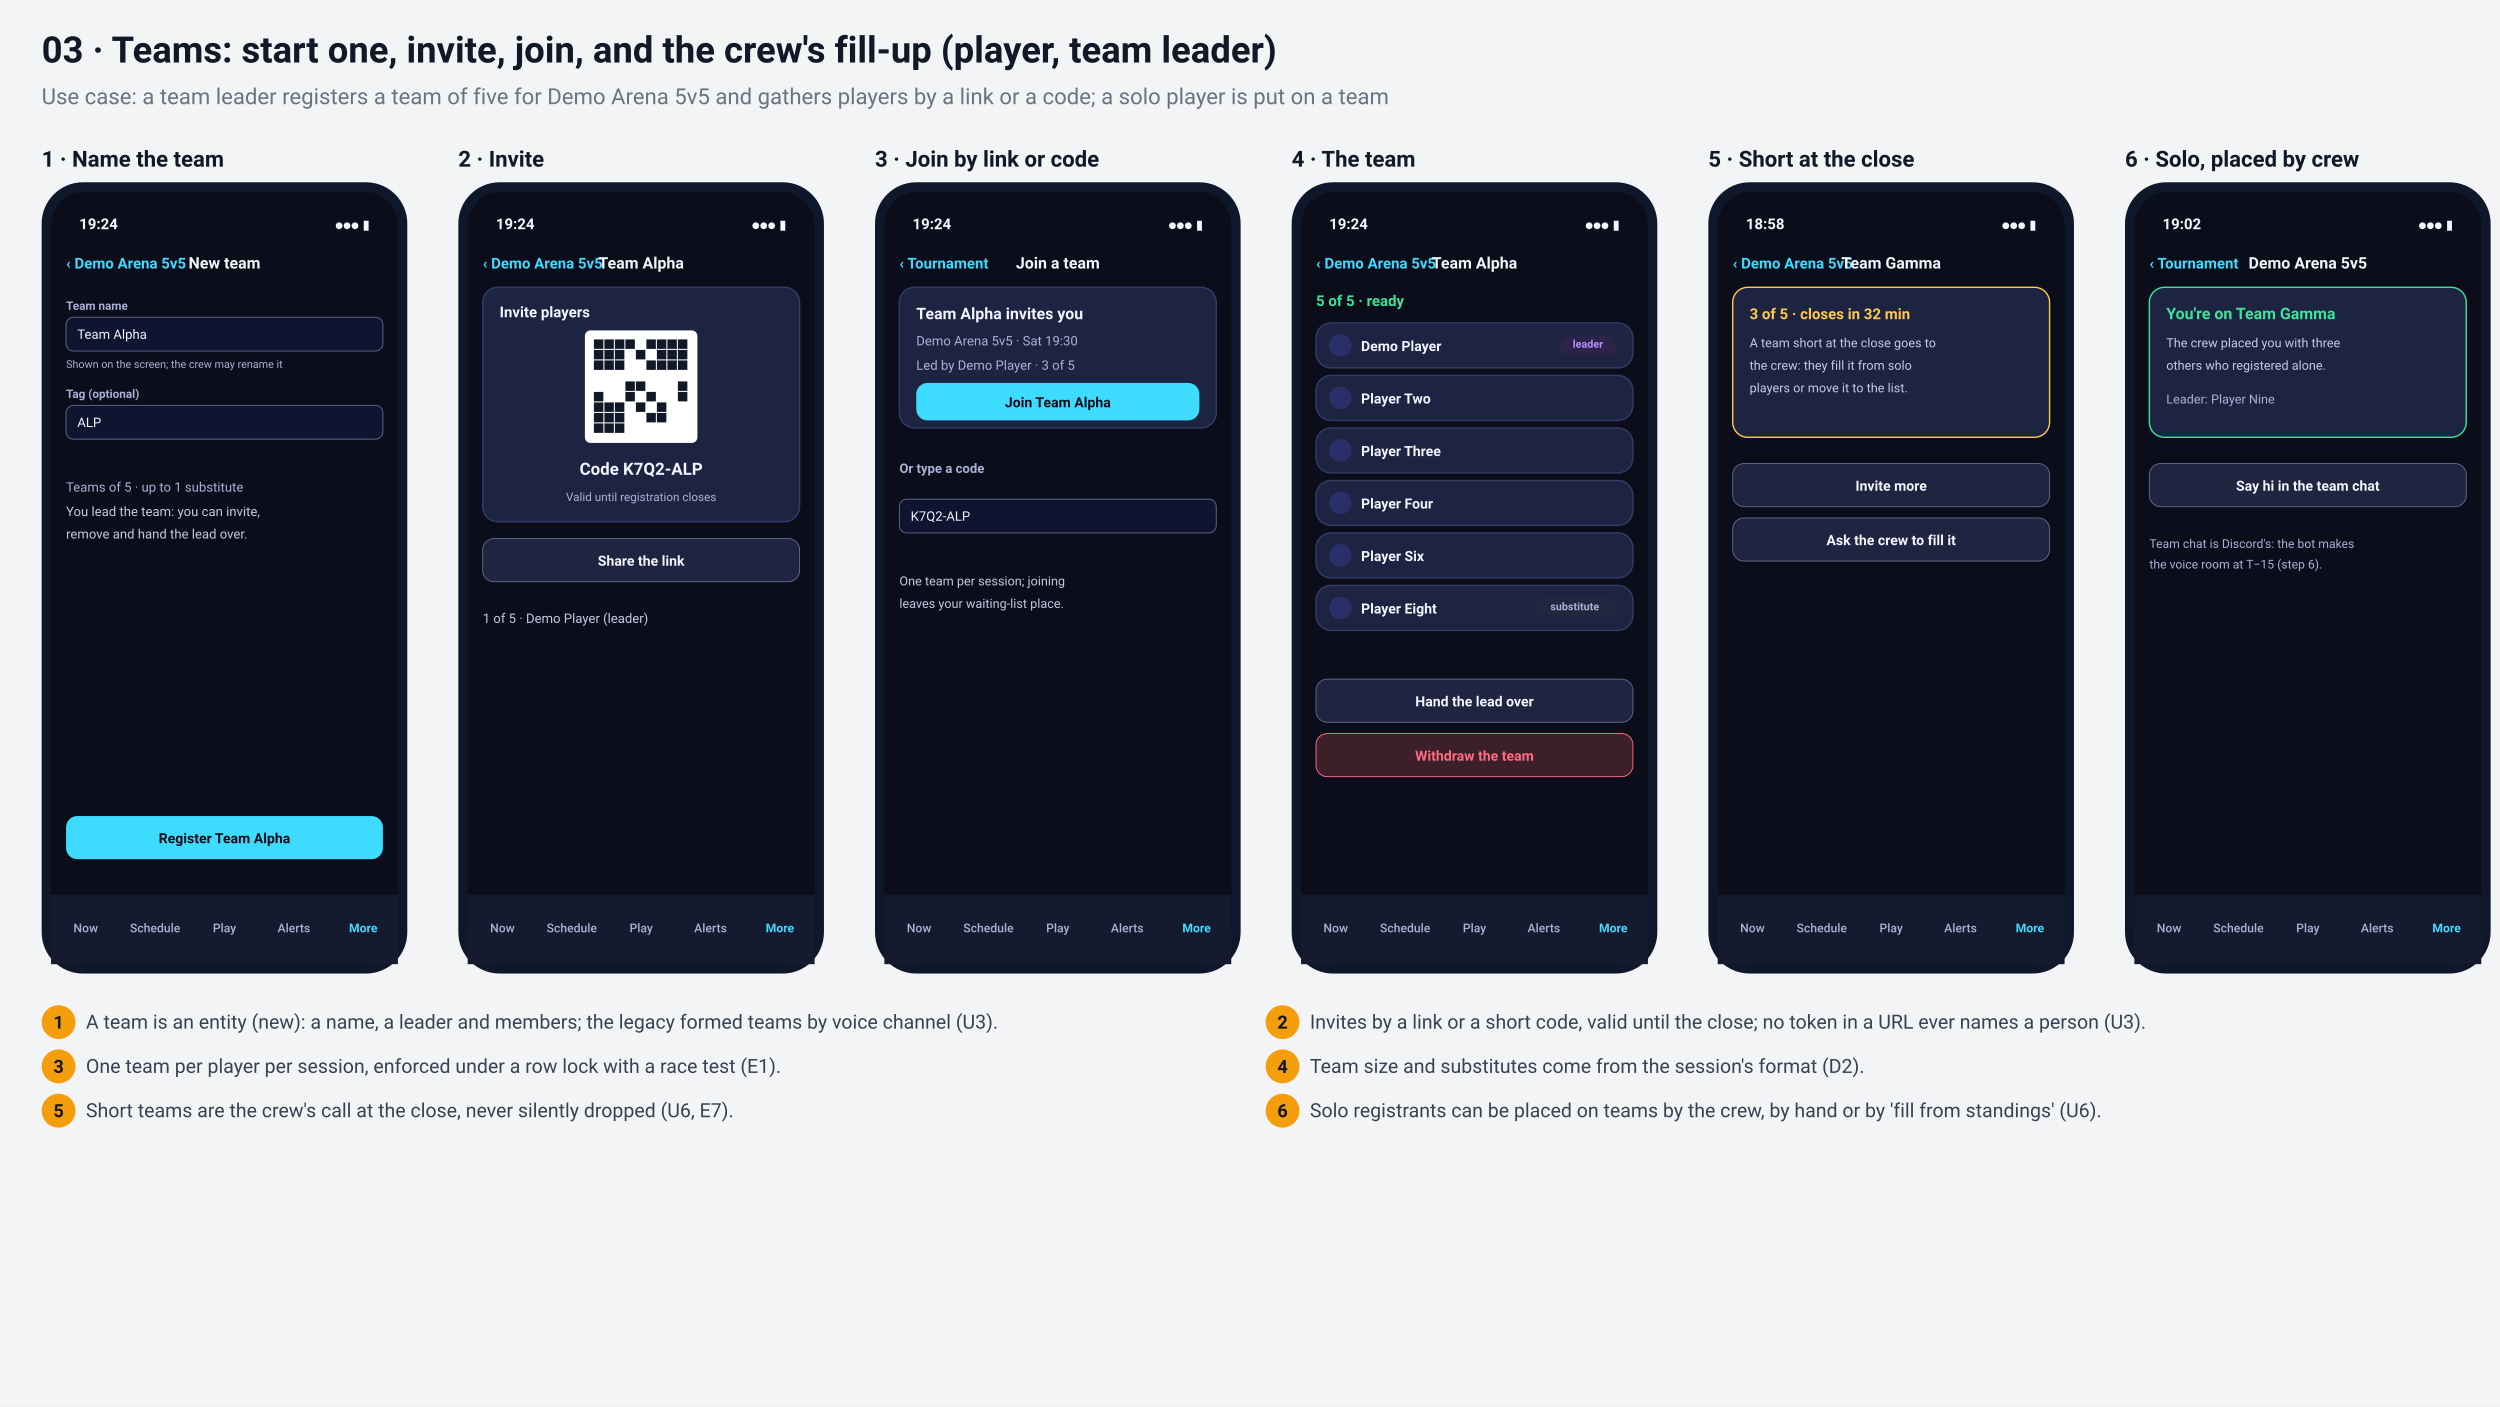
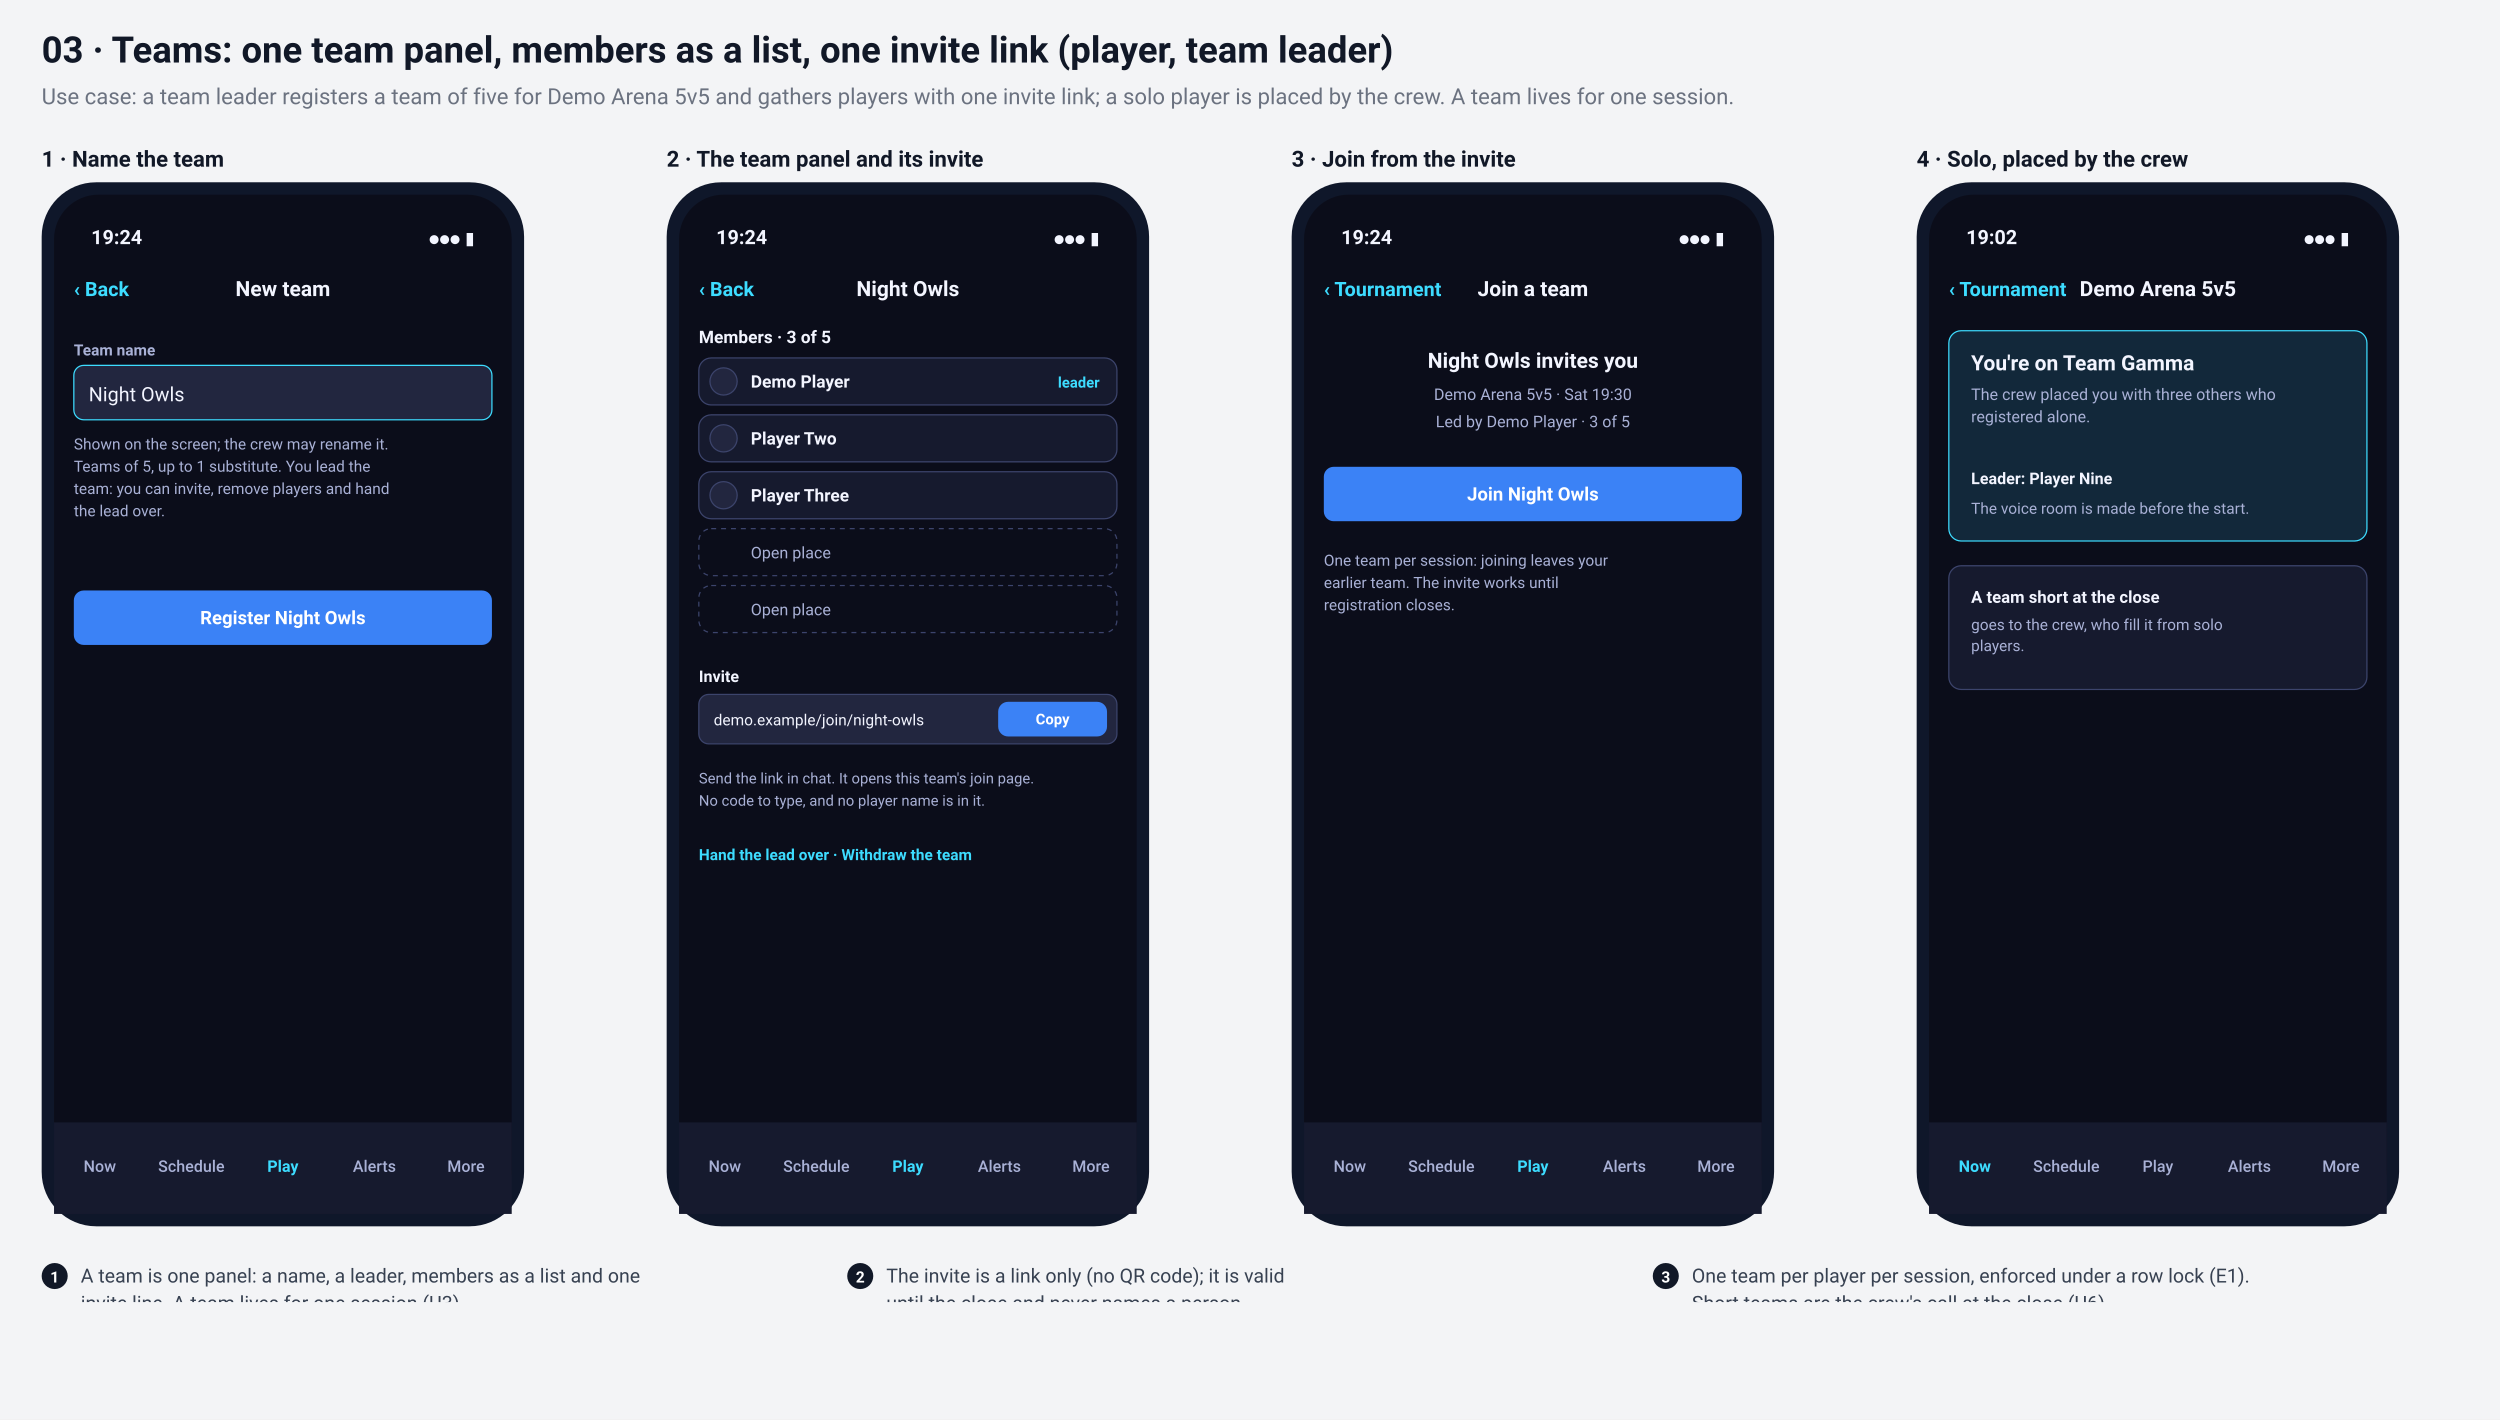
- <svg xmlns="http://www.w3.org/2000/svg" viewBox="0 0 1920 1080" width="1920" height="1080" font-family="system-ui, -apple-system, 'Segoe UI', Roboto, Helvetica, Arial, sans-serif">
-   <defs>
-     <marker id="ah" viewBox="0 0 10 10" refX="9" refY="5" markerWidth="8" markerHeight="8" orient="auto-start-reverse">
-       <path d="M0,0 L10,5 L0,10 z" fill="#6b7280" />
-     </marker>
-   </defs>
-   <rect x="0.0" y="0.0" width="1920.0" height="1080.0" rx="0" fill="#f3f4f6" />
-   <text x="32.0" y="48.0" font-size="28" fill="#111827" font-weight="700" text-anchor="start" data-box="32.0 1888.0">03 · Teams: start one, invite, join, and the crew's fill-up (player, team leader)</text>
-   <text x="32.0" y="80.0" font-size="17" fill="#6b7280" font-weight="400" text-anchor="start" data-box="32.0 1888.0">Use case: a team leader registers a team of five for Demo Arena 5v5 and gathers players by a link or a code; a solo player is put on a team</text>
-   <text x="32.0" y="128.0" font-size="17" fill="#111827" font-weight="700" text-anchor="start" data-box="32.0 312.0">1 · Name the team</text>
-   <text x="352.0" y="128.0" font-size="17" fill="#111827" font-weight="700" text-anchor="start" data-box="352.0 632.0">2 · Invite</text>
-   <text x="672.0" y="128.0" font-size="17" fill="#111827" font-weight="700" text-anchor="start" data-box="672.0 952.0">3 · Join by link or code</text>
-   <text x="992.0" y="128.0" font-size="17" fill="#111827" font-weight="700" text-anchor="start" data-box="992.0 1272.0">4 · The team</text>
-   <text x="1312.0" y="128.0" font-size="17" fill="#111827" font-weight="700" text-anchor="start" data-box="1312.0 1592.0">5 · Short at the close</text>
-   <text x="1632.0" y="128.0" font-size="17" fill="#111827" font-weight="700" text-anchor="start" data-box="1632.0 1912.0">6 · Solo, placed by crew</text>
-   <g transform="translate(32.0,140.0) scale(0.72)">
-     <rect x="0.0" y="0.0" width="390.0" height="844.0" rx="44" fill="#0f172a" />
-     <rect x="10.0" y="10.0" width="370.0" height="824.0" rx="36" fill="#0b0d1a" />
-     <text x="40.0" y="50.0" font-size="16" fill="#f3f5ff" font-weight="600" text-anchor="start">19:24</text>
-     <text x="350.0" y="50.0" font-size="14" fill="#f3f5ff" font-weight="400" text-anchor="end">●●● ▮</text>
-     <text x="26.0" y="92.0" font-size="16" fill="#3ddcff" font-weight="600" text-anchor="start">‹ Demo Arena 5v5</text>
-     <text x="195.0" y="92.0" font-size="17" fill="#f3f5ff" font-weight="700" text-anchor="middle" data-box="110.0 280.0">New team</text>
-     <rect x="10.0" y="760.0" width="370.0" height="74.0" rx="0" fill="#161a2e" />
-     <text x="47.0" y="800.0" font-size="13" fill="#a9b1d6" font-weight="500" text-anchor="middle">Now</text>
-     <text x="121.0" y="800.0" font-size="13" fill="#a9b1d6" font-weight="500" text-anchor="middle">Schedule</text>
-     <text x="195.0" y="800.0" font-size="13" fill="#a9b1d6" font-weight="500" text-anchor="middle">Play</text>
-     <text x="269.0" y="800.0" font-size="13" fill="#a9b1d6" font-weight="500" text-anchor="middle">Alerts</text>
-     <text x="343.0" y="800.0" font-size="13" fill="#3ddcff" font-weight="600" text-anchor="middle">More</text>
-     <text x="26.0" y="136.0" font-size="12.5" fill="#a9b1d6" font-weight="600" text-anchor="start" data-box="26.0 364.0">Team name</text>
-     <rect x="26.0" y="144.0" width="338.0" height="36.0" rx="8" fill="#0f1430" stroke="#616788" stroke-width="1" />
-     <text x="38.0" y="167.0" font-size="14" fill="#f3f5ff" font-weight="400" text-anchor="start" data-box="34.0 356.0">Team Alpha</text>
-     <text x="26.0" y="198.0" font-size="11.5" fill="#a9b1d6" font-weight="400" text-anchor="start" data-box="26.0 364.0">Shown on the screen; the crew may rename it</text>
-     <text x="26.0" y="230.0" font-size="12.5" fill="#a9b1d6" font-weight="600" text-anchor="start" data-box="26.0 364.0">Tag (optional)</text>
-     <rect x="26.0" y="238.0" width="338.0" height="36.0" rx="8" fill="#0f1430" stroke="#616788" stroke-width="1" />
-     <text x="38.0" y="261.0" font-size="14" fill="#f3f5ff" font-weight="400" text-anchor="start" data-box="34.0 356.0">ALP</text>
-     <text x="26.0" y="330.0" font-size="14" fill="#a9b1d6" font-weight="400" text-anchor="start" data-box="26.0 364.0">Teams of 5 · up to 1 substitute</text>
-     <text x="26.0" y="356.0" font-size="14" fill="#c5cae3" font-weight="400" text-anchor="start" data-box="26.0 364.0">You lead the team: you can invite,</text>
-     <text x="26.0" y="380.0" font-size="14" fill="#c5cae3" font-weight="400" text-anchor="start" data-box="26.0 364.0">remove and hand the lead over.</text>
-     <rect x="26.0" y="676.0" width="338.0" height="46.0" rx="12" fill="#3ddcff" />
-     <text x="195.0" y="705.0" font-size="15" fill="#0b0d1a" font-weight="700" text-anchor="middle" data-box="32.0 358.0">Register Team Alpha</text>
+ <svg xmlns="http://www.w3.org/2000/svg" viewBox="0 0 1920 1090" width="1920" height="1090" font-family="system-ui, -apple-system, 'Segoe UI', Roboto, Helvetica, Arial, sans-serif">
+   <defs />
+   <rect x="0" y="0" width="1920" height="1000" rx="0" fill="#f3f4f6" />
+   <text x="32" y="48" font-size="28" fill="#111827" font-weight="700" text-anchor="start" data-box="32 1888">03 · Teams: one team panel, members as a list, one invite link (player, team leader)</text>
+   <text x="32" y="80" font-size="17" fill="#6b7280" font-weight="400" text-anchor="start" data-box="32 1888">Use case: a team leader registers a team of five for Demo Arena 5v5 and gathers players with one invite link; a solo player is placed by the crew. A team lives for one session.</text>
+   <text x="32" y="128" font-size="17" fill="#111827" font-weight="700" text-anchor="start" data-box="32 402">1 · Name the team</text>
+   <text x="512" y="128" font-size="17" fill="#111827" font-weight="700" text-anchor="start" data-box="512 882">2 · The team panel and its invite</text>
+   <text x="992" y="128" font-size="17" fill="#111827" font-weight="700" text-anchor="start" data-box="992 1362">3 · Join from the invite</text>
+   <text x="1472" y="128" font-size="17" fill="#111827" font-weight="700" text-anchor="start" data-box="1472 1842">4 · Solo, placed by the crew</text>
+   <g transform="translate(32,140) scale(0.95)">
+     <rect x="0" y="0" width="390" height="844" rx="44" fill="#0f172a" />
+     <rect x="10" y="10" width="370" height="824" rx="36" fill="#0b0d1a" />
+     <text x="40" y="50" font-size="16" fill="#f3f5ff" font-weight="600" text-anchor="start" data-box="40 100">19:24</text>
+     <text x="350" y="50" font-size="14" fill="#f3f5ff" font-weight="400" text-anchor="end" data-box="280 350">●●● ▮</text>
+     <text x="26" y="92" font-size="16" fill="#3ddcff" font-weight="600" text-anchor="start" data-box="26 136">‹ Back</text>
+     <text x="195" y="92" font-size="17" fill="#f3f5ff" font-weight="700" text-anchor="middle" data-box="110 280">New team</text>
+     <rect x="10" y="760" width="370" height="74" rx="0" fill="#161a2e" />
+     <text x="47" y="800" font-size="13" fill="#a9b1d6" font-weight="500" text-anchor="middle" data-box="15 79">Now</text>
+     <text x="121" y="800" font-size="13" fill="#a9b1d6" font-weight="500" text-anchor="middle" data-box="89 153">Schedule</text>
+     <text x="195" y="800" font-size="13" fill="#3ddcff" font-weight="600" text-anchor="middle" data-box="163 227">Play</text>
+     <text x="269" y="800" font-size="13" fill="#a9b1d6" font-weight="500" text-anchor="middle" data-box="237 301">Alerts</text>
+     <text x="343" y="800" font-size="13" fill="#a9b1d6" font-weight="500" text-anchor="middle" data-box="311 375">More</text>
+     <text x="26" y="140" font-size="12.5" fill="#a9b1d6" font-weight="600" text-anchor="start" data-box="26 226">Team name</text>
+     <rect x="26" y="148" width="338" height="44" rx="8" fill="#22263f" stroke="#3ddcff" stroke-width="1" />
+     <text x="38" y="177" font-size="16" fill="#f3f5ff" font-weight="400" text-anchor="start" data-box="38 338">Night Owls</text>
+     <text x="26" y="216" font-size="12.5" fill="#a9b1d6" font-weight="400" text-anchor="start" data-box="26 364">Shown on the screen; the crew may rename it.</text>
+     <text x="26" y="234" font-size="12.5" fill="#a9b1d6" font-weight="400" text-anchor="start" data-box="26 364">Teams of 5, up to 1 substitute. You lead the</text>
+     <text x="26" y="252" font-size="12.5" fill="#a9b1d6" font-weight="400" text-anchor="start" data-box="26 364">team: you can invite, remove players and hand</text>
+     <text x="26" y="270" font-size="12.5" fill="#a9b1d6" font-weight="400" text-anchor="start" data-box="26 364">the lead over.</text>
+     <rect x="26" y="330" width="338" height="44" rx="8" fill="#3b82f6" />
+     <text x="195" y="357.25" font-size="15" fill="#fff" font-weight="600" text-anchor="middle" data-box="32 358">Register Night Owls</text>
  </g>
-   <g transform="translate(352.0,140.0) scale(0.72)">
-     <rect x="0.0" y="0.0" width="390.0" height="844.0" rx="44" fill="#0f172a" />
-     <rect x="10.0" y="10.0" width="370.0" height="824.0" rx="36" fill="#0b0d1a" />
-     <text x="40.0" y="50.0" font-size="16" fill="#f3f5ff" font-weight="600" text-anchor="start">19:24</text>
-     <text x="350.0" y="50.0" font-size="14" fill="#f3f5ff" font-weight="400" text-anchor="end">●●● ▮</text>
-     <text x="26.0" y="92.0" font-size="16" fill="#3ddcff" font-weight="600" text-anchor="start">‹ Demo Arena 5v5</text>
-     <text x="195.0" y="92.0" font-size="17" fill="#f3f5ff" font-weight="700" text-anchor="middle" data-box="110.0 280.0">Team Alpha</text>
-     <rect x="10.0" y="760.0" width="370.0" height="74.0" rx="0" fill="#161a2e" />
-     <text x="47.0" y="800.0" font-size="13" fill="#a9b1d6" font-weight="500" text-anchor="middle">Now</text>
-     <text x="121.0" y="800.0" font-size="13" fill="#a9b1d6" font-weight="500" text-anchor="middle">Schedule</text>
-     <text x="195.0" y="800.0" font-size="13" fill="#a9b1d6" font-weight="500" text-anchor="middle">Play</text>
-     <text x="269.0" y="800.0" font-size="13" fill="#a9b1d6" font-weight="500" text-anchor="middle">Alerts</text>
-     <text x="343.0" y="800.0" font-size="13" fill="#3ddcff" font-weight="600" text-anchor="middle">More</text>
-     <rect x="26.0" y="112.0" width="338.0" height="250.0" rx="16" fill="#1d2442" stroke="#343c66" stroke-width="1.5" />
-     <text x="44.0" y="144.0" font-size="16" fill="#f3f5ff" font-weight="700" text-anchor="start">Invite players</text>
-     <rect x="135.0" y="158.0" width="120.0" height="120.0" rx="6.0" fill="#ffffff" />
-     <rect x="144.6" y="167.6" width="10.1" height="10.1" rx="0" fill="#111827" />
-     <rect x="144.6" y="178.8" width="10.1" height="10.1" rx="0" fill="#111827" />
-     <rect x="144.6" y="190.0" width="10.1" height="10.1" rx="0" fill="#111827" />
-     <rect x="144.6" y="223.6" width="10.1" height="10.1" rx="0" fill="#111827" />
-     <rect x="144.6" y="234.8" width="10.1" height="10.1" rx="0" fill="#111827" />
-     <rect x="144.6" y="246.0" width="10.1" height="10.1" rx="0" fill="#111827" />
-     <rect x="144.6" y="257.2" width="10.1" height="10.1" rx="0" fill="#111827" />
-     <rect x="155.8" y="167.6" width="10.1" height="10.1" rx="0" fill="#111827" />
-     <rect x="155.8" y="178.8" width="10.1" height="10.1" rx="0" fill="#111827" />
-     <rect x="155.8" y="190.0" width="10.1" height="10.1" rx="0" fill="#111827" />
-     <rect x="155.8" y="234.8" width="10.1" height="10.1" rx="0" fill="#111827" />
-     <rect x="155.8" y="246.0" width="10.1" height="10.1" rx="0" fill="#111827" />
-     <rect x="155.8" y="257.2" width="10.1" height="10.1" rx="0" fill="#111827" />
-     <rect x="167.0" y="167.6" width="10.1" height="10.1" rx="0" fill="#111827" />
-     <rect x="167.0" y="178.8" width="10.1" height="10.1" rx="0" fill="#111827" />
-     <rect x="167.0" y="190.0" width="10.1" height="10.1" rx="0" fill="#111827" />
-     <rect x="167.0" y="234.8" width="10.1" height="10.1" rx="0" fill="#111827" />
-     <rect x="167.0" y="246.0" width="10.1" height="10.1" rx="0" fill="#111827" />
-     <rect x="167.0" y="257.2" width="10.1" height="10.1" rx="0" fill="#111827" />
-     <rect x="178.2" y="167.6" width="10.1" height="10.1" rx="0" fill="#111827" />
-     <rect x="178.2" y="212.4" width="10.1" height="10.1" rx="0" fill="#111827" />
-     <rect x="178.2" y="223.6" width="10.1" height="10.1" rx="0" fill="#111827" />
-     <rect x="189.4" y="178.8" width="10.1" height="10.1" rx="0" fill="#111827" />
-     <rect x="189.4" y="212.4" width="10.1" height="10.1" rx="0" fill="#111827" />
-     <rect x="189.4" y="234.8" width="10.1" height="10.1" rx="0" fill="#111827" />
-     <rect x="200.6" y="167.6" width="10.1" height="10.1" rx="0" fill="#111827" />
-     <rect x="200.6" y="190.0" width="10.1" height="10.1" rx="0" fill="#111827" />
-     <rect x="200.6" y="223.6" width="10.1" height="10.1" rx="0" fill="#111827" />
-     <rect x="200.6" y="246.0" width="10.1" height="10.1" rx="0" fill="#111827" />
-     <rect x="211.8" y="167.6" width="10.1" height="10.1" rx="0" fill="#111827" />
-     <rect x="211.8" y="178.8" width="10.1" height="10.1" rx="0" fill="#111827" />
-     <rect x="211.8" y="190.0" width="10.1" height="10.1" rx="0" fill="#111827" />
-     <rect x="211.8" y="234.8" width="10.1" height="10.1" rx="0" fill="#111827" />
-     <rect x="211.8" y="246.0" width="10.1" height="10.1" rx="0" fill="#111827" />
-     <rect x="223.0" y="167.6" width="10.1" height="10.1" rx="0" fill="#111827" />
-     <rect x="223.0" y="178.8" width="10.1" height="10.1" rx="0" fill="#111827" />
-     <rect x="223.0" y="190.0" width="10.1" height="10.1" rx="0" fill="#111827" />
-     <rect x="234.2" y="167.6" width="10.1" height="10.1" rx="0" fill="#111827" />
-     <rect x="234.2" y="178.8" width="10.1" height="10.1" rx="0" fill="#111827" />
-     <rect x="234.2" y="190.0" width="10.1" height="10.1" rx="0" fill="#111827" />
-     <rect x="234.2" y="212.4" width="10.1" height="10.1" rx="0" fill="#111827" />
-     <rect x="234.2" y="223.6" width="10.1" height="10.1" rx="0" fill="#111827" />
-     <text x="195.0" y="312.0" font-size="18" fill="#f3f5ff" font-weight="700" text-anchor="middle">Code  K7Q2-ALP</text>
-     <text x="195.0" y="340.0" font-size="12.5" fill="#a9b1d6" font-weight="400" text-anchor="middle">Valid until registration closes</text>
-     <rect x="26.0" y="380.0" width="338.0" height="46.0" rx="12" fill="#1f2440" stroke="#616788" stroke-width="1" />
-     <text x="195.0" y="409.0" font-size="15" fill="#f3f5ff" font-weight="700" text-anchor="middle" data-box="32.0 358.0">Share the link</text>
-     <text x="26.0" y="470.0" font-size="14" fill="#c5cae3" font-weight="400" text-anchor="start" data-box="26.0 364.0">1 of 5 · Demo Player (leader)</text>
+   <g transform="translate(512,140) scale(0.95)">
+     <rect x="0" y="0" width="390" height="844" rx="44" fill="#0f172a" />
+     <rect x="10" y="10" width="370" height="824" rx="36" fill="#0b0d1a" />
+     <text x="40" y="50" font-size="16" fill="#f3f5ff" font-weight="600" text-anchor="start" data-box="40 100">19:24</text>
+     <text x="350" y="50" font-size="14" fill="#f3f5ff" font-weight="400" text-anchor="end" data-box="280 350">●●● ▮</text>
+     <text x="26" y="92" font-size="16" fill="#3ddcff" font-weight="600" text-anchor="start" data-box="26 136">‹ Back</text>
+     <text x="195" y="92" font-size="17" fill="#f3f5ff" font-weight="700" text-anchor="middle" data-box="110 280">Night Owls</text>
+     <rect x="10" y="760" width="370" height="74" rx="0" fill="#161a2e" />
+     <text x="47" y="800" font-size="13" fill="#a9b1d6" font-weight="500" text-anchor="middle" data-box="15 79">Now</text>
+     <text x="121" y="800" font-size="13" fill="#a9b1d6" font-weight="500" text-anchor="middle" data-box="89 153">Schedule</text>
+     <text x="195" y="800" font-size="13" fill="#3ddcff" font-weight="600" text-anchor="middle" data-box="163 227">Play</text>
+     <text x="269" y="800" font-size="13" fill="#a9b1d6" font-weight="500" text-anchor="middle" data-box="237 301">Alerts</text>
+     <text x="343" y="800" font-size="13" fill="#a9b1d6" font-weight="500" text-anchor="middle" data-box="311 375">More</text>
+     <text x="26" y="130" font-size="14" fill="#f3f5ff" font-weight="700" text-anchor="start" data-box="26 276">Members · 3 of 5</text>
+     <rect x="26" y="142" width="338" height="38" rx="10" fill="#161a2e" stroke="#3c446c" stroke-width="1" />
+     <circle cx="46" cy="161" r="11" fill="#22263f" stroke="#3c446c" stroke-width="1" />
+     <text x="68" y="166" font-size="14" fill="#f3f5ff" font-weight="600" text-anchor="start" data-box="68 268">Demo Player</text>
+     <text x="350" y="166" font-size="12" fill="#3ddcff" font-weight="600" text-anchor="end" data-box="280 350">leader</text>
+     <rect x="26" y="188" width="338" height="38" rx="10" fill="#161a2e" stroke="#3c446c" stroke-width="1" />
+     <circle cx="46" cy="207" r="11" fill="#22263f" stroke="#3c446c" stroke-width="1" />
+     <text x="68" y="212" font-size="14" fill="#f3f5ff" font-weight="600" text-anchor="start" data-box="68 268">Player Two</text>
+     <rect x="26" y="234" width="338" height="38" rx="10" fill="#161a2e" stroke="#3c446c" stroke-width="1" />
+     <circle cx="46" cy="253" r="11" fill="#22263f" stroke="#3c446c" stroke-width="1" />
+     <text x="68" y="258" font-size="14" fill="#f3f5ff" font-weight="600" text-anchor="start" data-box="68 268">Player Three</text>
+     <rect x="26" y="280" width="338" height="38" rx="10" fill="none" stroke="#3c446c" stroke-width="1" stroke-dasharray="4 4" />
+     <text x="68" y="304" font-size="13" fill="#a9b1d6" font-weight="400" text-anchor="start" data-box="68 268">Open place</text>
+     <rect x="26" y="326" width="338" height="38" rx="10" fill="none" stroke="#3c446c" stroke-width="1" stroke-dasharray="4 4" />
+     <text x="68" y="350" font-size="13" fill="#a9b1d6" font-weight="400" text-anchor="start" data-box="68 268">Open place</text>
+     <text x="26" y="404" font-size="13" fill="#f3f5ff" font-weight="700" text-anchor="start" data-box="26 226">Invite</text>
+     <rect x="26" y="414" width="338" height="40" rx="8" fill="#22263f" stroke="#3c446c" stroke-width="1" />
+     <text x="38" y="439" font-size="12.5" fill="#f3f5ff" font-weight="400" text-anchor="start" data-box="38 258">demo.example/join/night-owls</text>
+     <rect x="268" y="420" width="88" height="28" rx="8" fill="#3b82f6" />
+     <text x="312" y="438.2" font-size="12" fill="#fff" font-weight="600" text-anchor="middle" data-box="274 350">Copy</text>
+     <text x="26" y="486" font-size="12" fill="#a9b1d6" font-weight="400" text-anchor="start" data-box="26 364">Send the link in chat. It opens this team's join page.</text>
+     <text x="26" y="504" font-size="12" fill="#a9b1d6" font-weight="400" text-anchor="start" data-box="26 364">No code to type, and no player name is in it.</text>
+     <text x="26" y="548" font-size="12.5" fill="#3ddcff" font-weight="600" text-anchor="start" data-box="26 356">Hand the lead over · Withdraw the team</text>
  </g>
-   <g transform="translate(672.0,140.0) scale(0.72)">
-     <rect x="0.0" y="0.0" width="390.0" height="844.0" rx="44" fill="#0f172a" />
-     <rect x="10.0" y="10.0" width="370.0" height="824.0" rx="36" fill="#0b0d1a" />
-     <text x="40.0" y="50.0" font-size="16" fill="#f3f5ff" font-weight="600" text-anchor="start">19:24</text>
-     <text x="350.0" y="50.0" font-size="14" fill="#f3f5ff" font-weight="400" text-anchor="end">●●● ▮</text>
-     <text x="26.0" y="92.0" font-size="16" fill="#3ddcff" font-weight="600" text-anchor="start">‹ Tournament</text>
-     <text x="195.0" y="92.0" font-size="17" fill="#f3f5ff" font-weight="700" text-anchor="middle" data-box="110.0 280.0">Join a team</text>
-     <rect x="10.0" y="760.0" width="370.0" height="74.0" rx="0" fill="#161a2e" />
-     <text x="47.0" y="800.0" font-size="13" fill="#a9b1d6" font-weight="500" text-anchor="middle">Now</text>
-     <text x="121.0" y="800.0" font-size="13" fill="#a9b1d6" font-weight="500" text-anchor="middle">Schedule</text>
-     <text x="195.0" y="800.0" font-size="13" fill="#a9b1d6" font-weight="500" text-anchor="middle">Play</text>
-     <text x="269.0" y="800.0" font-size="13" fill="#a9b1d6" font-weight="500" text-anchor="middle">Alerts</text>
-     <text x="343.0" y="800.0" font-size="13" fill="#3ddcff" font-weight="600" text-anchor="middle">More</text>
-     <rect x="26.0" y="112.0" width="338.0" height="150.0" rx="16" fill="#1d2442" stroke="#343c66" stroke-width="1.5" />
-     <text x="44.0" y="146.0" font-size="17" fill="#f3f5ff" font-weight="700" text-anchor="start" data-box="44.0 346.0">Team Alpha invites you</text>
-     <text x="44.0" y="174.0" font-size="14" fill="#a9b1d6" font-weight="400" text-anchor="start" data-box="44.0 346.0">Demo Arena 5v5 · Sat 19:30</text>
-     <text x="44.0" y="200.0" font-size="14" fill="#a9b1d6" font-weight="400" text-anchor="start" data-box="44.0 346.0">Led by Demo Player · 3 of 5</text>
-     <rect x="44.0" y="214.0" width="302.0" height="40.0" rx="12" fill="#3ddcff" />
-     <text x="195.0" y="240.0" font-size="15" fill="#0b0d1a" font-weight="700" text-anchor="middle" data-box="50.0 340.0">Join Team Alpha</text>
-     <text x="26.0" y="310.0" font-size="14" fill="#a9b1d6" font-weight="600" text-anchor="start">Or type a code</text>
-     <rect x="26.0" y="338.0" width="338.0" height="36.0" rx="8" fill="#0f1430" stroke="#616788" stroke-width="1" />
-     <text x="38.0" y="361.0" font-size="14" fill="#f3f5ff" font-weight="400" text-anchor="start" data-box="34.0 356.0">K7Q2-ALP</text>
-     <text x="26.0" y="430.0" font-size="13.5" fill="#c5cae3" font-weight="400" text-anchor="start" data-box="26.0 364.0">One team per session; joining</text>
-     <text x="26.0" y="454.0" font-size="13.5" fill="#c5cae3" font-weight="400" text-anchor="start" data-box="26.0 364.0">leaves your waiting-list place.</text>
+   <g transform="translate(992,140) scale(0.95)">
+     <rect x="0" y="0" width="390" height="844" rx="44" fill="#0f172a" />
+     <rect x="10" y="10" width="370" height="824" rx="36" fill="#0b0d1a" />
+     <text x="40" y="50" font-size="16" fill="#f3f5ff" font-weight="600" text-anchor="start" data-box="40 100">19:24</text>
+     <text x="350" y="50" font-size="14" fill="#f3f5ff" font-weight="400" text-anchor="end" data-box="280 350">●●● ▮</text>
+     <text x="26" y="92" font-size="16" fill="#3ddcff" font-weight="600" text-anchor="start" data-box="26 136">‹ Tournament</text>
+     <text x="195" y="92" font-size="17" fill="#f3f5ff" font-weight="700" text-anchor="middle" data-box="110 280">Join a team</text>
+     <rect x="10" y="760" width="370" height="74" rx="0" fill="#161a2e" />
+     <text x="47" y="800" font-size="13" fill="#a9b1d6" font-weight="500" text-anchor="middle" data-box="15 79">Now</text>
+     <text x="121" y="800" font-size="13" fill="#a9b1d6" font-weight="500" text-anchor="middle" data-box="89 153">Schedule</text>
+     <text x="195" y="800" font-size="13" fill="#3ddcff" font-weight="600" text-anchor="middle" data-box="163 227">Play</text>
+     <text x="269" y="800" font-size="13" fill="#a9b1d6" font-weight="500" text-anchor="middle" data-box="237 301">Alerts</text>
+     <text x="343" y="800" font-size="13" fill="#a9b1d6" font-weight="500" text-anchor="middle" data-box="311 375">More</text>
+     <text x="195" y="150" font-size="17" fill="#f3f5ff" font-weight="700" text-anchor="middle" data-box="30 360">Night Owls invites you</text>
+     <text x="195" y="176" font-size="13" fill="#a9b1d6" font-weight="400" text-anchor="middle" data-box="30 360">Demo Arena 5v5 · Sat 19:30</text>
+     <text x="195" y="198" font-size="13" fill="#a9b1d6" font-weight="400" text-anchor="middle" data-box="30 360">Led by Demo Player · 3 of 5</text>
+     <rect x="26" y="230" width="338" height="44" rx="8" fill="#3b82f6" />
+     <text x="195" y="257.25" font-size="15" fill="#fff" font-weight="600" text-anchor="middle" data-box="32 358">Join Night Owls</text>
+     <text x="26" y="310" font-size="12.5" fill="#a9b1d6" font-weight="400" text-anchor="start" data-box="26 364">One team per session: joining leaves your</text>
+     <text x="26" y="328" font-size="12.5" fill="#a9b1d6" font-weight="400" text-anchor="start" data-box="26 364">earlier team. The invite works until</text>
+     <text x="26" y="346" font-size="12.5" fill="#a9b1d6" font-weight="400" text-anchor="start" data-box="26 364">registration closes.</text>
  </g>
-   <g transform="translate(992.0,140.0) scale(0.72)">
-     <rect x="0.0" y="0.0" width="390.0" height="844.0" rx="44" fill="#0f172a" />
-     <rect x="10.0" y="10.0" width="370.0" height="824.0" rx="36" fill="#0b0d1a" />
-     <text x="40.0" y="50.0" font-size="16" fill="#f3f5ff" font-weight="600" text-anchor="start">19:24</text>
-     <text x="350.0" y="50.0" font-size="14" fill="#f3f5ff" font-weight="400" text-anchor="end">●●● ▮</text>
-     <text x="26.0" y="92.0" font-size="16" fill="#3ddcff" font-weight="600" text-anchor="start">‹ Demo Arena 5v5</text>
-     <text x="195.0" y="92.0" font-size="17" fill="#f3f5ff" font-weight="700" text-anchor="middle" data-box="110.0 280.0">Team Alpha</text>
-     <rect x="10.0" y="760.0" width="370.0" height="74.0" rx="0" fill="#161a2e" />
-     <text x="47.0" y="800.0" font-size="13" fill="#a9b1d6" font-weight="500" text-anchor="middle">Now</text>
-     <text x="121.0" y="800.0" font-size="13" fill="#a9b1d6" font-weight="500" text-anchor="middle">Schedule</text>
-     <text x="195.0" y="800.0" font-size="13" fill="#a9b1d6" font-weight="500" text-anchor="middle">Play</text>
-     <text x="269.0" y="800.0" font-size="13" fill="#a9b1d6" font-weight="500" text-anchor="middle">Alerts</text>
-     <text x="343.0" y="800.0" font-size="13" fill="#3ddcff" font-weight="600" text-anchor="middle">More</text>
-     <text x="26.0" y="132.0" font-size="16" fill="#3ee39a" font-weight="700" text-anchor="start">5 of 5 · ready</text>
-     <rect x="26.0" y="150.0" width="338.0" height="48.0" rx="16" fill="#1d2442" stroke="#343c66" stroke-width="1.5" />
-     <circle cx="52.0" cy="174.0" r="12" fill="#2a2f6a" />
-     <text x="74.0" y="180.0" font-size="15" fill="#f3f5ff" font-weight="600" text-anchor="start" data-box="74.0 260.0">Demo Player</text>
-     <rect x="285.9" y="163.0" width="60.1" height="21.5" rx="10.75" fill="#2c2348" />
-     <text x="316.0" y="176.5" font-size="11.5" fill="#b98cff" font-weight="600" text-anchor="middle" data-box="289.9 342.0">leader</text>
-     <rect x="26.0" y="206.0" width="338.0" height="48.0" rx="16" fill="#1d2442" stroke="#343c66" stroke-width="1.5" />
-     <circle cx="52.0" cy="230.0" r="12" fill="#2a2f6a" />
-     <text x="74.0" y="236.0" font-size="15" fill="#f3f5ff" font-weight="600" text-anchor="start" data-box="74.0 260.0">Player Two</text>
-     <rect x="26.0" y="262.0" width="338.0" height="48.0" rx="16" fill="#1d2442" stroke="#343c66" stroke-width="1.5" />
-     <circle cx="52.0" cy="286.0" r="12" fill="#2a2f6a" />
-     <text x="74.0" y="292.0" font-size="15" fill="#f3f5ff" font-weight="600" text-anchor="start" data-box="74.0 260.0">Player Three</text>
-     <rect x="26.0" y="318.0" width="338.0" height="48.0" rx="16" fill="#1d2442" stroke="#343c66" stroke-width="1.5" />
-     <circle cx="52.0" cy="342.0" r="12" fill="#2a2f6a" />
-     <text x="74.0" y="348.0" font-size="15" fill="#f3f5ff" font-weight="600" text-anchor="start" data-box="74.0 260.0">Player Four</text>
-     <rect x="26.0" y="374.0" width="338.0" height="48.0" rx="16" fill="#1d2442" stroke="#343c66" stroke-width="1.5" />
-     <circle cx="52.0" cy="398.0" r="12" fill="#2a2f6a" />
-     <text x="74.0" y="404.0" font-size="15" fill="#f3f5ff" font-weight="600" text-anchor="start" data-box="74.0 260.0">Player Six</text>
-     <rect x="26.0" y="430.0" width="338.0" height="48.0" rx="16" fill="#1d2442" stroke="#343c66" stroke-width="1.5" />
-     <circle cx="52.0" cy="454.0" r="12" fill="#2a2f6a" />
-     <text x="74.0" y="460.0" font-size="15" fill="#f3f5ff" font-weight="600" text-anchor="start" data-box="74.0 260.0">Player Eight</text>
-     <rect x="257.9" y="443.0" width="88.1" height="21.5" rx="10.75" fill="#22263f" />
-     <text x="301.9" y="456.5" font-size="11.5" fill="#a9b1d6" font-weight="600" text-anchor="middle" data-box="261.9 342.0">substitute</text>
-     <rect x="26.0" y="530.0" width="338.0" height="46.0" rx="12" fill="#1f2440" stroke="#616788" stroke-width="1" />
-     <text x="195.0" y="559.0" font-size="15" fill="#f3f5ff" font-weight="700" text-anchor="middle" data-box="32.0 358.0">Hand the lead over</text>
-     <rect x="26.0" y="588.0" width="338.0" height="46.0" rx="12" fill="#3d1f2a" stroke="#ff6b81" stroke-width="1" />
-     <text x="195.0" y="617.0" font-size="15" fill="#ff6b81" font-weight="700" text-anchor="middle" data-box="32.0 358.0">Withdraw the team</text>
+   <g transform="translate(1472,140) scale(0.95)">
+     <rect x="0" y="0" width="390" height="844" rx="44" fill="#0f172a" />
+     <rect x="10" y="10" width="370" height="824" rx="36" fill="#0b0d1a" />
+     <text x="40" y="50" font-size="16" fill="#f3f5ff" font-weight="600" text-anchor="start" data-box="40 100">19:02</text>
+     <text x="350" y="50" font-size="14" fill="#f3f5ff" font-weight="400" text-anchor="end" data-box="280 350">●●● ▮</text>
+     <text x="26" y="92" font-size="16" fill="#3ddcff" font-weight="600" text-anchor="start" data-box="26 136">‹ Tournament</text>
+     <text x="195" y="92" font-size="17" fill="#f3f5ff" font-weight="700" text-anchor="middle" data-box="110 280">Demo Arena 5v5</text>
+     <rect x="10" y="760" width="370" height="74" rx="0" fill="#161a2e" />
+     <text x="47" y="800" font-size="13" fill="#3ddcff" font-weight="600" text-anchor="middle" data-box="15 79">Now</text>
+     <text x="121" y="800" font-size="13" fill="#a9b1d6" font-weight="500" text-anchor="middle" data-box="89 153">Schedule</text>
+     <text x="195" y="800" font-size="13" fill="#a9b1d6" font-weight="500" text-anchor="middle" data-box="163 227">Play</text>
+     <text x="269" y="800" font-size="13" fill="#a9b1d6" font-weight="500" text-anchor="middle" data-box="237 301">Alerts</text>
+     <text x="343" y="800" font-size="13" fill="#a9b1d6" font-weight="500" text-anchor="middle" data-box="311 375">More</text>
+     <rect x="26" y="120" width="338" height="170" rx="10" fill="#12283a" stroke="#3ddcff" stroke-width="1" />
+     <text x="44" y="152" font-size="17" fill="#f3f5ff" font-weight="700" text-anchor="start" data-box="44 344">You're on Team Gamma</text>
+     <text x="44" y="176" font-size="13" fill="#a9b1d6" font-weight="400" text-anchor="start" data-box="44 344">The crew placed you with three others who</text>
+     <text x="44" y="194" font-size="13" fill="#a9b1d6" font-weight="400" text-anchor="start" data-box="44 344">registered alone.</text>
+     <text x="44" y="244" font-size="13" fill="#f3f5ff" font-weight="600" text-anchor="start" data-box="44 344">Leader: Player Nine</text>
+     <text x="44" y="268" font-size="12.5" fill="#a9b1d6" font-weight="400" text-anchor="start" data-box="44 344">The voice room is made before the start.</text>
+     <rect x="26" y="310" width="338" height="100" rx="10" fill="#161a2e" stroke="#3c446c" stroke-width="1" />
+     <text x="44" y="340" font-size="13.5" fill="#f3f5ff" font-weight="700" text-anchor="start" data-box="44 344">A team short at the close</text>
+     <text x="44" y="362" font-size="12.5" fill="#a9b1d6" font-weight="400" text-anchor="start" data-box="44 344">goes to the crew, who fill it from solo</text>
+     <text x="44" y="379" font-size="12.5" fill="#a9b1d6" font-weight="400" text-anchor="start" data-box="44 344">players.</text>
  </g>
-   <g transform="translate(1312.0,140.0) scale(0.72)">
-     <rect x="0.0" y="0.0" width="390.0" height="844.0" rx="44" fill="#0f172a" />
-     <rect x="10.0" y="10.0" width="370.0" height="824.0" rx="36" fill="#0b0d1a" />
-     <text x="40.0" y="50.0" font-size="16" fill="#f3f5ff" font-weight="600" text-anchor="start">18:58</text>
-     <text x="350.0" y="50.0" font-size="14" fill="#f3f5ff" font-weight="400" text-anchor="end">●●● ▮</text>
-     <text x="26.0" y="92.0" font-size="16" fill="#3ddcff" font-weight="600" text-anchor="start">‹ Demo Arena 5v5</text>
-     <text x="195.0" y="92.0" font-size="17" fill="#f3f5ff" font-weight="700" text-anchor="middle" data-box="110.0 280.0">Team Gamma</text>
-     <rect x="10.0" y="760.0" width="370.0" height="74.0" rx="0" fill="#161a2e" />
-     <text x="47.0" y="800.0" font-size="13" fill="#a9b1d6" font-weight="500" text-anchor="middle">Now</text>
-     <text x="121.0" y="800.0" font-size="13" fill="#a9b1d6" font-weight="500" text-anchor="middle">Schedule</text>
-     <text x="195.0" y="800.0" font-size="13" fill="#a9b1d6" font-weight="500" text-anchor="middle">Play</text>
-     <text x="269.0" y="800.0" font-size="13" fill="#a9b1d6" font-weight="500" text-anchor="middle">Alerts</text>
-     <text x="343.0" y="800.0" font-size="13" fill="#3ddcff" font-weight="600" text-anchor="middle">More</text>
-     <rect x="26.0" y="112.0" width="338.0" height="160.0" rx="16" fill="#1d2442" stroke="#ffc94d" stroke-width="1.5" />
-     <text x="44.0" y="146.0" font-size="16" fill="#ffc94d" font-weight="700" text-anchor="start" data-box="44.0 346.0">3 of 5 · closes in 32 min</text>
-     <text x="44.0" y="176.0" font-size="13.5" fill="#c5cae3" font-weight="400" text-anchor="start" data-box="44.0 346.0">A team short at the close goes to</text>
-     <text x="44.0" y="200.0" font-size="13.5" fill="#c5cae3" font-weight="400" text-anchor="start" data-box="44.0 346.0">the crew: they fill it from solo</text>
-     <text x="44.0" y="224.0" font-size="13.5" fill="#c5cae3" font-weight="400" text-anchor="start" data-box="44.0 346.0">players or move it to the list.</text>
-     <rect x="26.0" y="300.0" width="338.0" height="46.0" rx="12" fill="#1f2440" stroke="#616788" stroke-width="1" />
-     <text x="195.0" y="329.0" font-size="15" fill="#f3f5ff" font-weight="700" text-anchor="middle" data-box="32.0 358.0">Invite more</text>
-     <rect x="26.0" y="358.0" width="338.0" height="46.0" rx="12" fill="#1f2440" stroke="#616788" stroke-width="1" />
-     <text x="195.0" y="387.0" font-size="15" fill="#f3f5ff" font-weight="700" text-anchor="middle" data-box="32.0 358.0">Ask the crew to fill it</text>
-   </g>
-   <g transform="translate(1632.0,140.0) scale(0.72)">
-     <rect x="0.0" y="0.0" width="390.0" height="844.0" rx="44" fill="#0f172a" />
-     <rect x="10.0" y="10.0" width="370.0" height="824.0" rx="36" fill="#0b0d1a" />
-     <text x="40.0" y="50.0" font-size="16" fill="#f3f5ff" font-weight="600" text-anchor="start">19:02</text>
-     <text x="350.0" y="50.0" font-size="14" fill="#f3f5ff" font-weight="400" text-anchor="end">●●● ▮</text>
-     <text x="26.0" y="92.0" font-size="16" fill="#3ddcff" font-weight="600" text-anchor="start">‹ Tournament</text>
-     <text x="195.0" y="92.0" font-size="17" fill="#f3f5ff" font-weight="700" text-anchor="middle" data-box="110.0 280.0">Demo Arena 5v5</text>
-     <rect x="10.0" y="760.0" width="370.0" height="74.0" rx="0" fill="#161a2e" />
-     <text x="47.0" y="800.0" font-size="13" fill="#a9b1d6" font-weight="500" text-anchor="middle">Now</text>
-     <text x="121.0" y="800.0" font-size="13" fill="#a9b1d6" font-weight="500" text-anchor="middle">Schedule</text>
-     <text x="195.0" y="800.0" font-size="13" fill="#a9b1d6" font-weight="500" text-anchor="middle">Play</text>
-     <text x="269.0" y="800.0" font-size="13" fill="#a9b1d6" font-weight="500" text-anchor="middle">Alerts</text>
-     <text x="343.0" y="800.0" font-size="13" fill="#3ddcff" font-weight="600" text-anchor="middle">More</text>
-     <rect x="26.0" y="112.0" width="338.0" height="160.0" rx="16" fill="#1d2442" stroke="#3ee39a" stroke-width="1.5" />
-     <text x="44.0" y="146.0" font-size="17" fill="#3ee39a" font-weight="700" text-anchor="start" data-box="44.0 346.0">You're on Team Gamma</text>
-     <text x="44.0" y="176.0" font-size="13.5" fill="#c5cae3" font-weight="400" text-anchor="start" data-box="44.0 346.0">The crew placed you with three</text>
-     <text x="44.0" y="200.0" font-size="13.5" fill="#c5cae3" font-weight="400" text-anchor="start" data-box="44.0 346.0">others who registered alone.</text>
-     <text x="44.0" y="236.0" font-size="13.5" fill="#a9b1d6" font-weight="400" text-anchor="start" data-box="44.0 346.0">Leader: Player Nine</text>
-     <rect x="26.0" y="300.0" width="338.0" height="46.0" rx="12" fill="#1f2440" stroke="#616788" stroke-width="1" />
-     <text x="195.0" y="329.0" font-size="15" fill="#f3f5ff" font-weight="700" text-anchor="middle" data-box="32.0 358.0">Say hi in the team chat</text>
-     <text x="26.0" y="390.0" font-size="13" fill="#a9b1d6" font-weight="400" text-anchor="start" data-box="26.0 364.0">Team chat is Discord's: the bot makes</text>
-     <text x="26.0" y="412.0" font-size="13" fill="#a9b1d6" font-weight="400" text-anchor="start" data-box="26.0 364.0">the voice room at T−15 (step 6).</text>
-   </g>
-   <circle cx="45.0" cy="785.0" r="13" fill="#f59e0b" />
-   <text x="45.0" y="790.0" font-size="14" fill="#111827" font-weight="700" text-anchor="middle">1</text>
-   <text x="66.0" y="790.0" font-size="15" fill="#374151" font-weight="400" text-anchor="start" data-box="66.0 932.0">A team is an entity (new): a name, a leader and members; the legacy formed teams by voice channel (U3).</text>
-   <circle cx="985.0" cy="785.0" r="13" fill="#f59e0b" />
-   <text x="985.0" y="790.0" font-size="14" fill="#111827" font-weight="700" text-anchor="middle">2</text>
-   <text x="1006.0" y="790.0" font-size="15" fill="#374151" font-weight="400" text-anchor="start" data-box="1006.0 1872.0">Invites by a link or a short code, valid until the close; no token in a URL ever names a person (U3).</text>
-   <circle cx="45.0" cy="819.0" r="13" fill="#f59e0b" />
-   <text x="45.0" y="824.0" font-size="14" fill="#111827" font-weight="700" text-anchor="middle">3</text>
-   <text x="66.0" y="824.0" font-size="15" fill="#374151" font-weight="400" text-anchor="start" data-box="66.0 932.0">One team per player per session, enforced under a row lock with a race test (E1).</text>
-   <circle cx="985.0" cy="819.0" r="13" fill="#f59e0b" />
-   <text x="985.0" y="824.0" font-size="14" fill="#111827" font-weight="700" text-anchor="middle">4</text>
-   <text x="1006.0" y="824.0" font-size="15" fill="#374151" font-weight="400" text-anchor="start" data-box="1006.0 1872.0">Team size and substitutes come from the session's format (D2).</text>
-   <circle cx="45.0" cy="853.0" r="13" fill="#f59e0b" />
-   <text x="45.0" y="858.0" font-size="14" fill="#111827" font-weight="700" text-anchor="middle">5</text>
-   <text x="66.0" y="858.0" font-size="15" fill="#374151" font-weight="400" text-anchor="start" data-box="66.0 932.0">Short teams are the crew's call at the close, never silently dropped (U6, E7).</text>
-   <circle cx="985.0" cy="853.0" r="13" fill="#f59e0b" />
-   <text x="985.0" y="858.0" font-size="14" fill="#111827" font-weight="700" text-anchor="middle">6</text>
-   <text x="1006.0" y="858.0" font-size="15" fill="#374151" font-weight="400" text-anchor="start" data-box="1006.0 1872.0">Solo registrants can be placed on teams by the crew, by hand or by 'fill from standings' (U6).</text>
+   <circle cx="42" cy="980" r="10" fill="#111827" />
+   <text x="42" y="985" font-size="12" fill="#fff" font-weight="700" text-anchor="middle">1</text>
+   <text x="62" y="985" font-size="15" fill="#374151" font-weight="400" text-anchor="start" data-box="62 620.667">A team is one panel: a name, a leader, members as a list and one</text>
+   <text x="62" y="1006" font-size="15" fill="#374151" font-weight="400" text-anchor="start" data-box="62 620.667">invite line. A team lives for one session (U3).</text>
+   <circle cx="660.667" cy="980" r="10" fill="#111827" />
+   <text x="660.667" y="985" font-size="12" fill="#fff" font-weight="700" text-anchor="middle">2</text>
+   <text x="680.667" y="985" font-size="15" fill="#374151" font-weight="400" text-anchor="start" data-box="680.667 1239.33">The invite is a link only (no QR code); it is valid</text>
+   <text x="680.667" y="1006" font-size="15" fill="#374151" font-weight="400" text-anchor="start" data-box="680.667 1239.33">until the close and never names a person.</text>
+   <circle cx="1279.33" cy="980" r="10" fill="#111827" />
+   <text x="1279.33" y="985" font-size="12" fill="#fff" font-weight="700" text-anchor="middle">3</text>
+   <text x="1299.33" y="985" font-size="15" fill="#374151" font-weight="400" text-anchor="start" data-box="1299.33 1858">One team per player per session, enforced under a row lock (E1).</text>
+   <text x="1299.33" y="1006" font-size="15" fill="#374151" font-weight="400" text-anchor="start" data-box="1299.33 1858">Short teams are the crew's call at the close (U6).</text>
+   <rect x="0" y="1000" width="1920" height="90" rx="0" fill="#f3f4f6" />
</svg>
